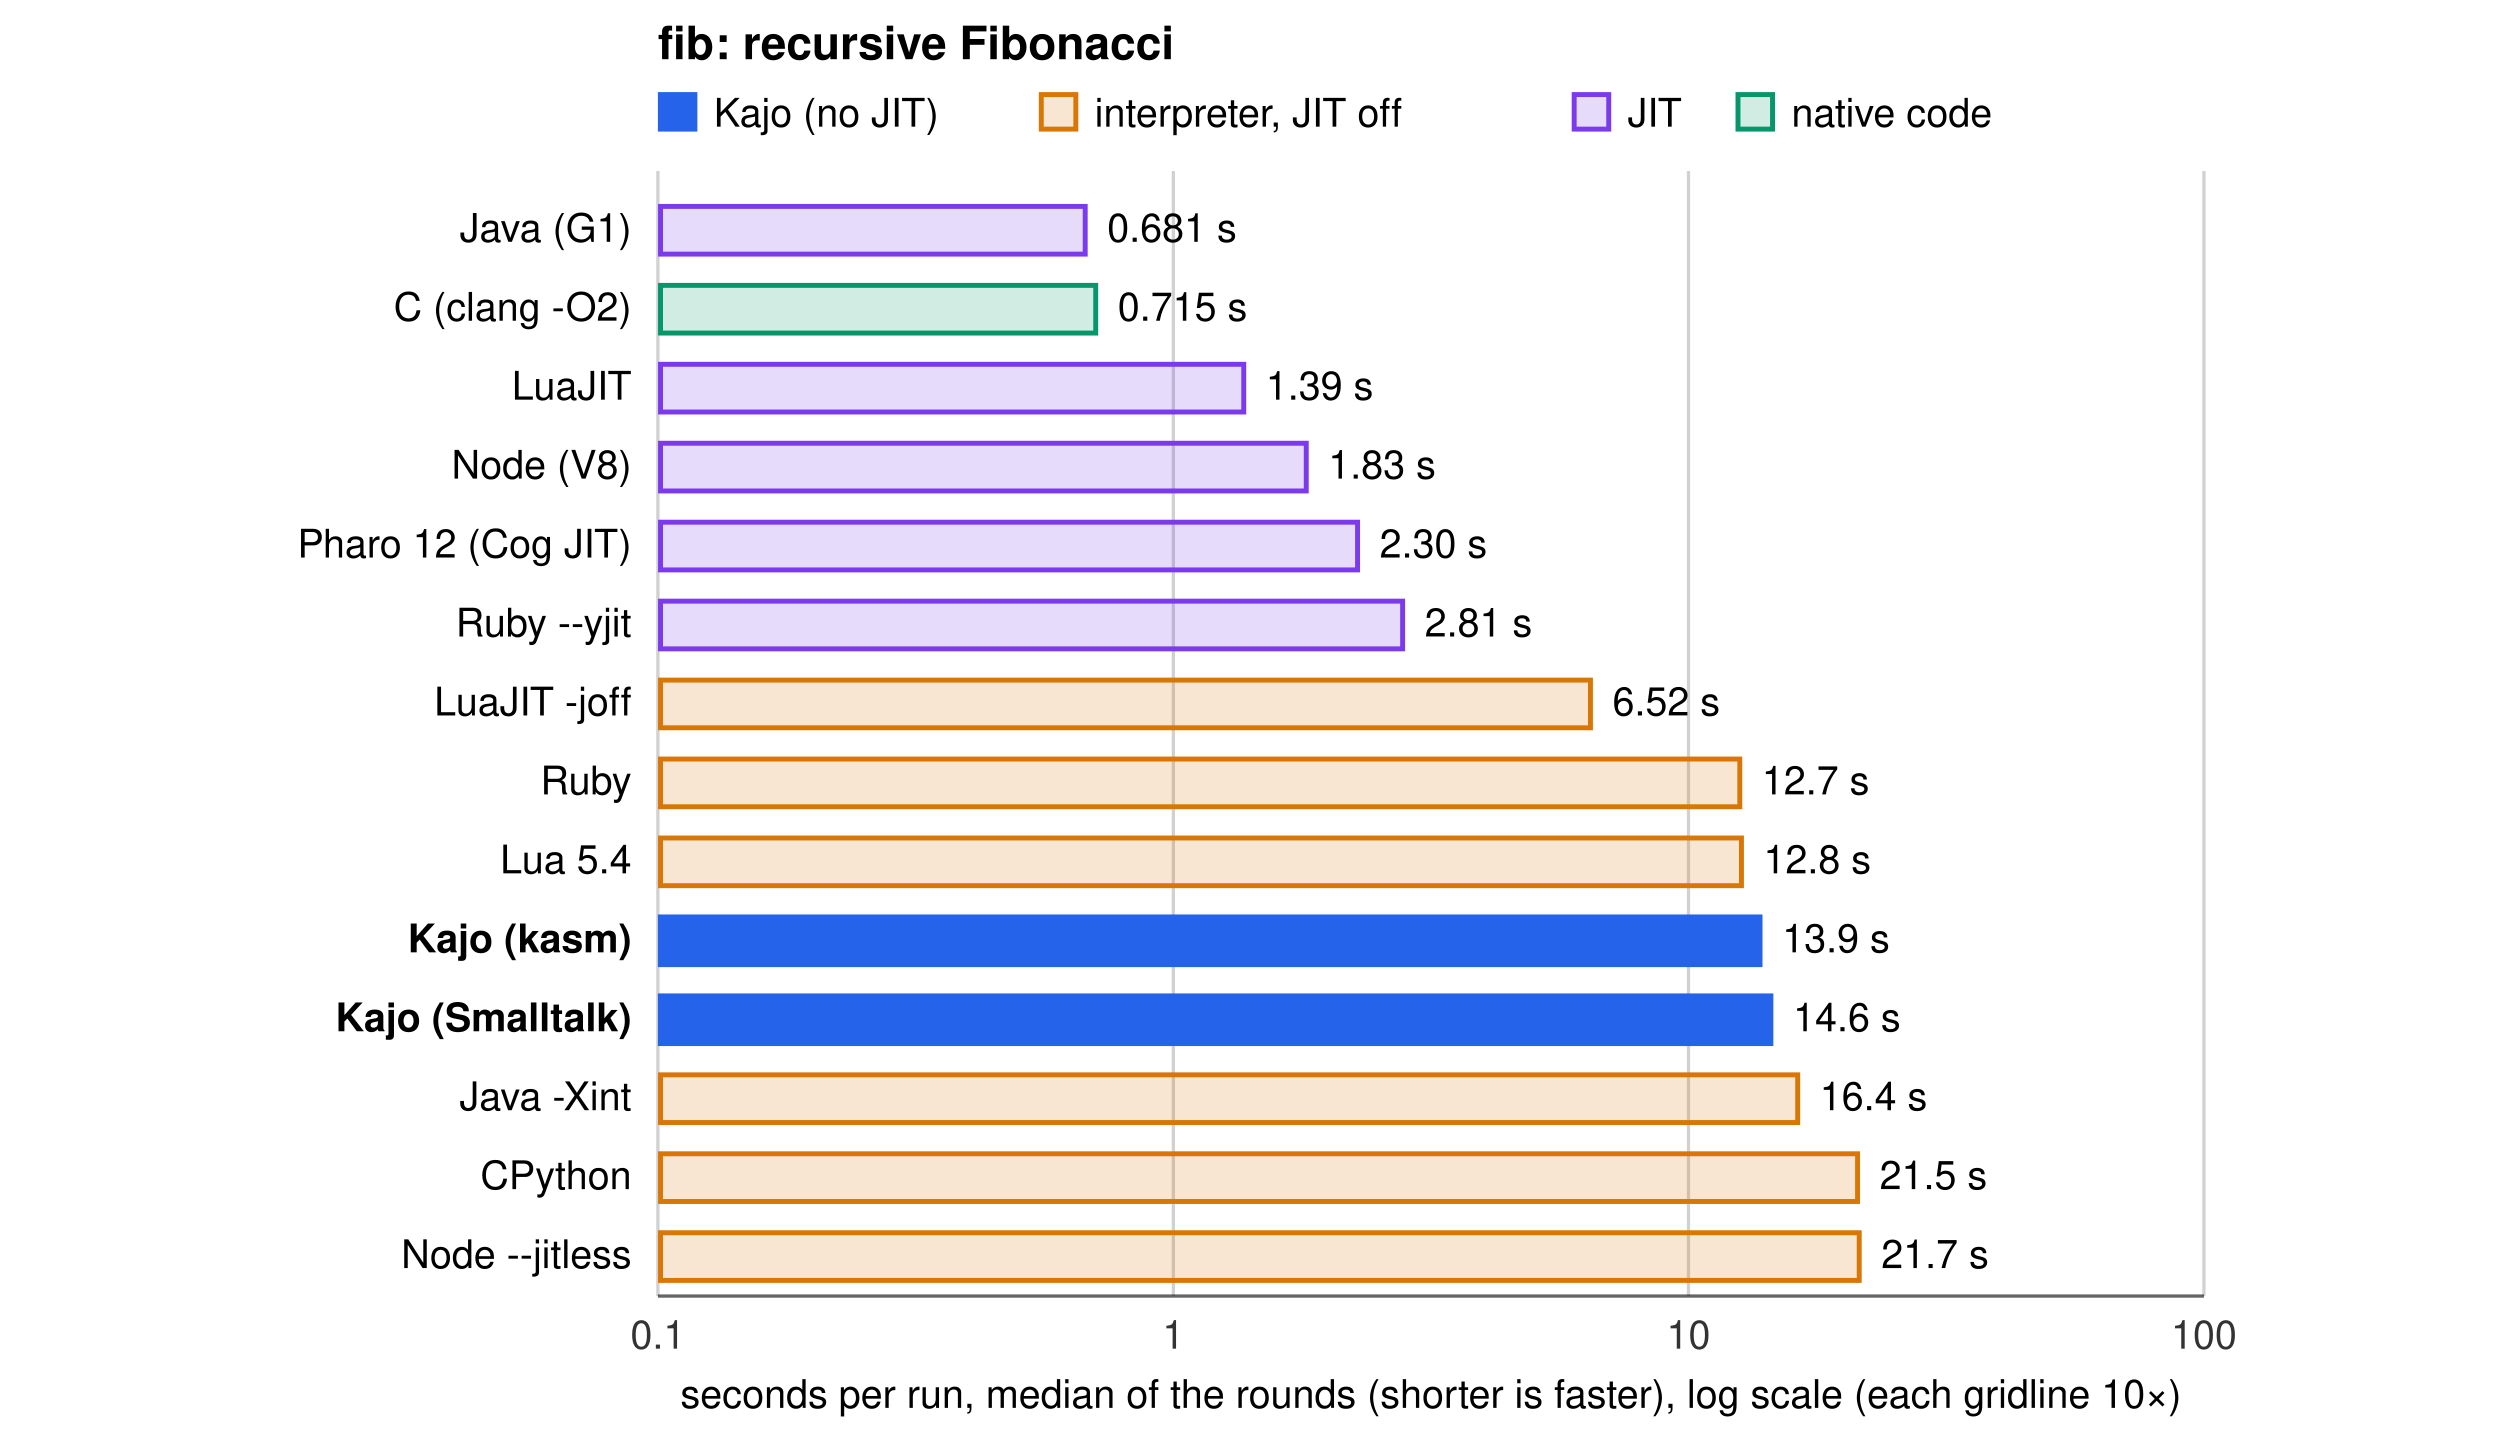
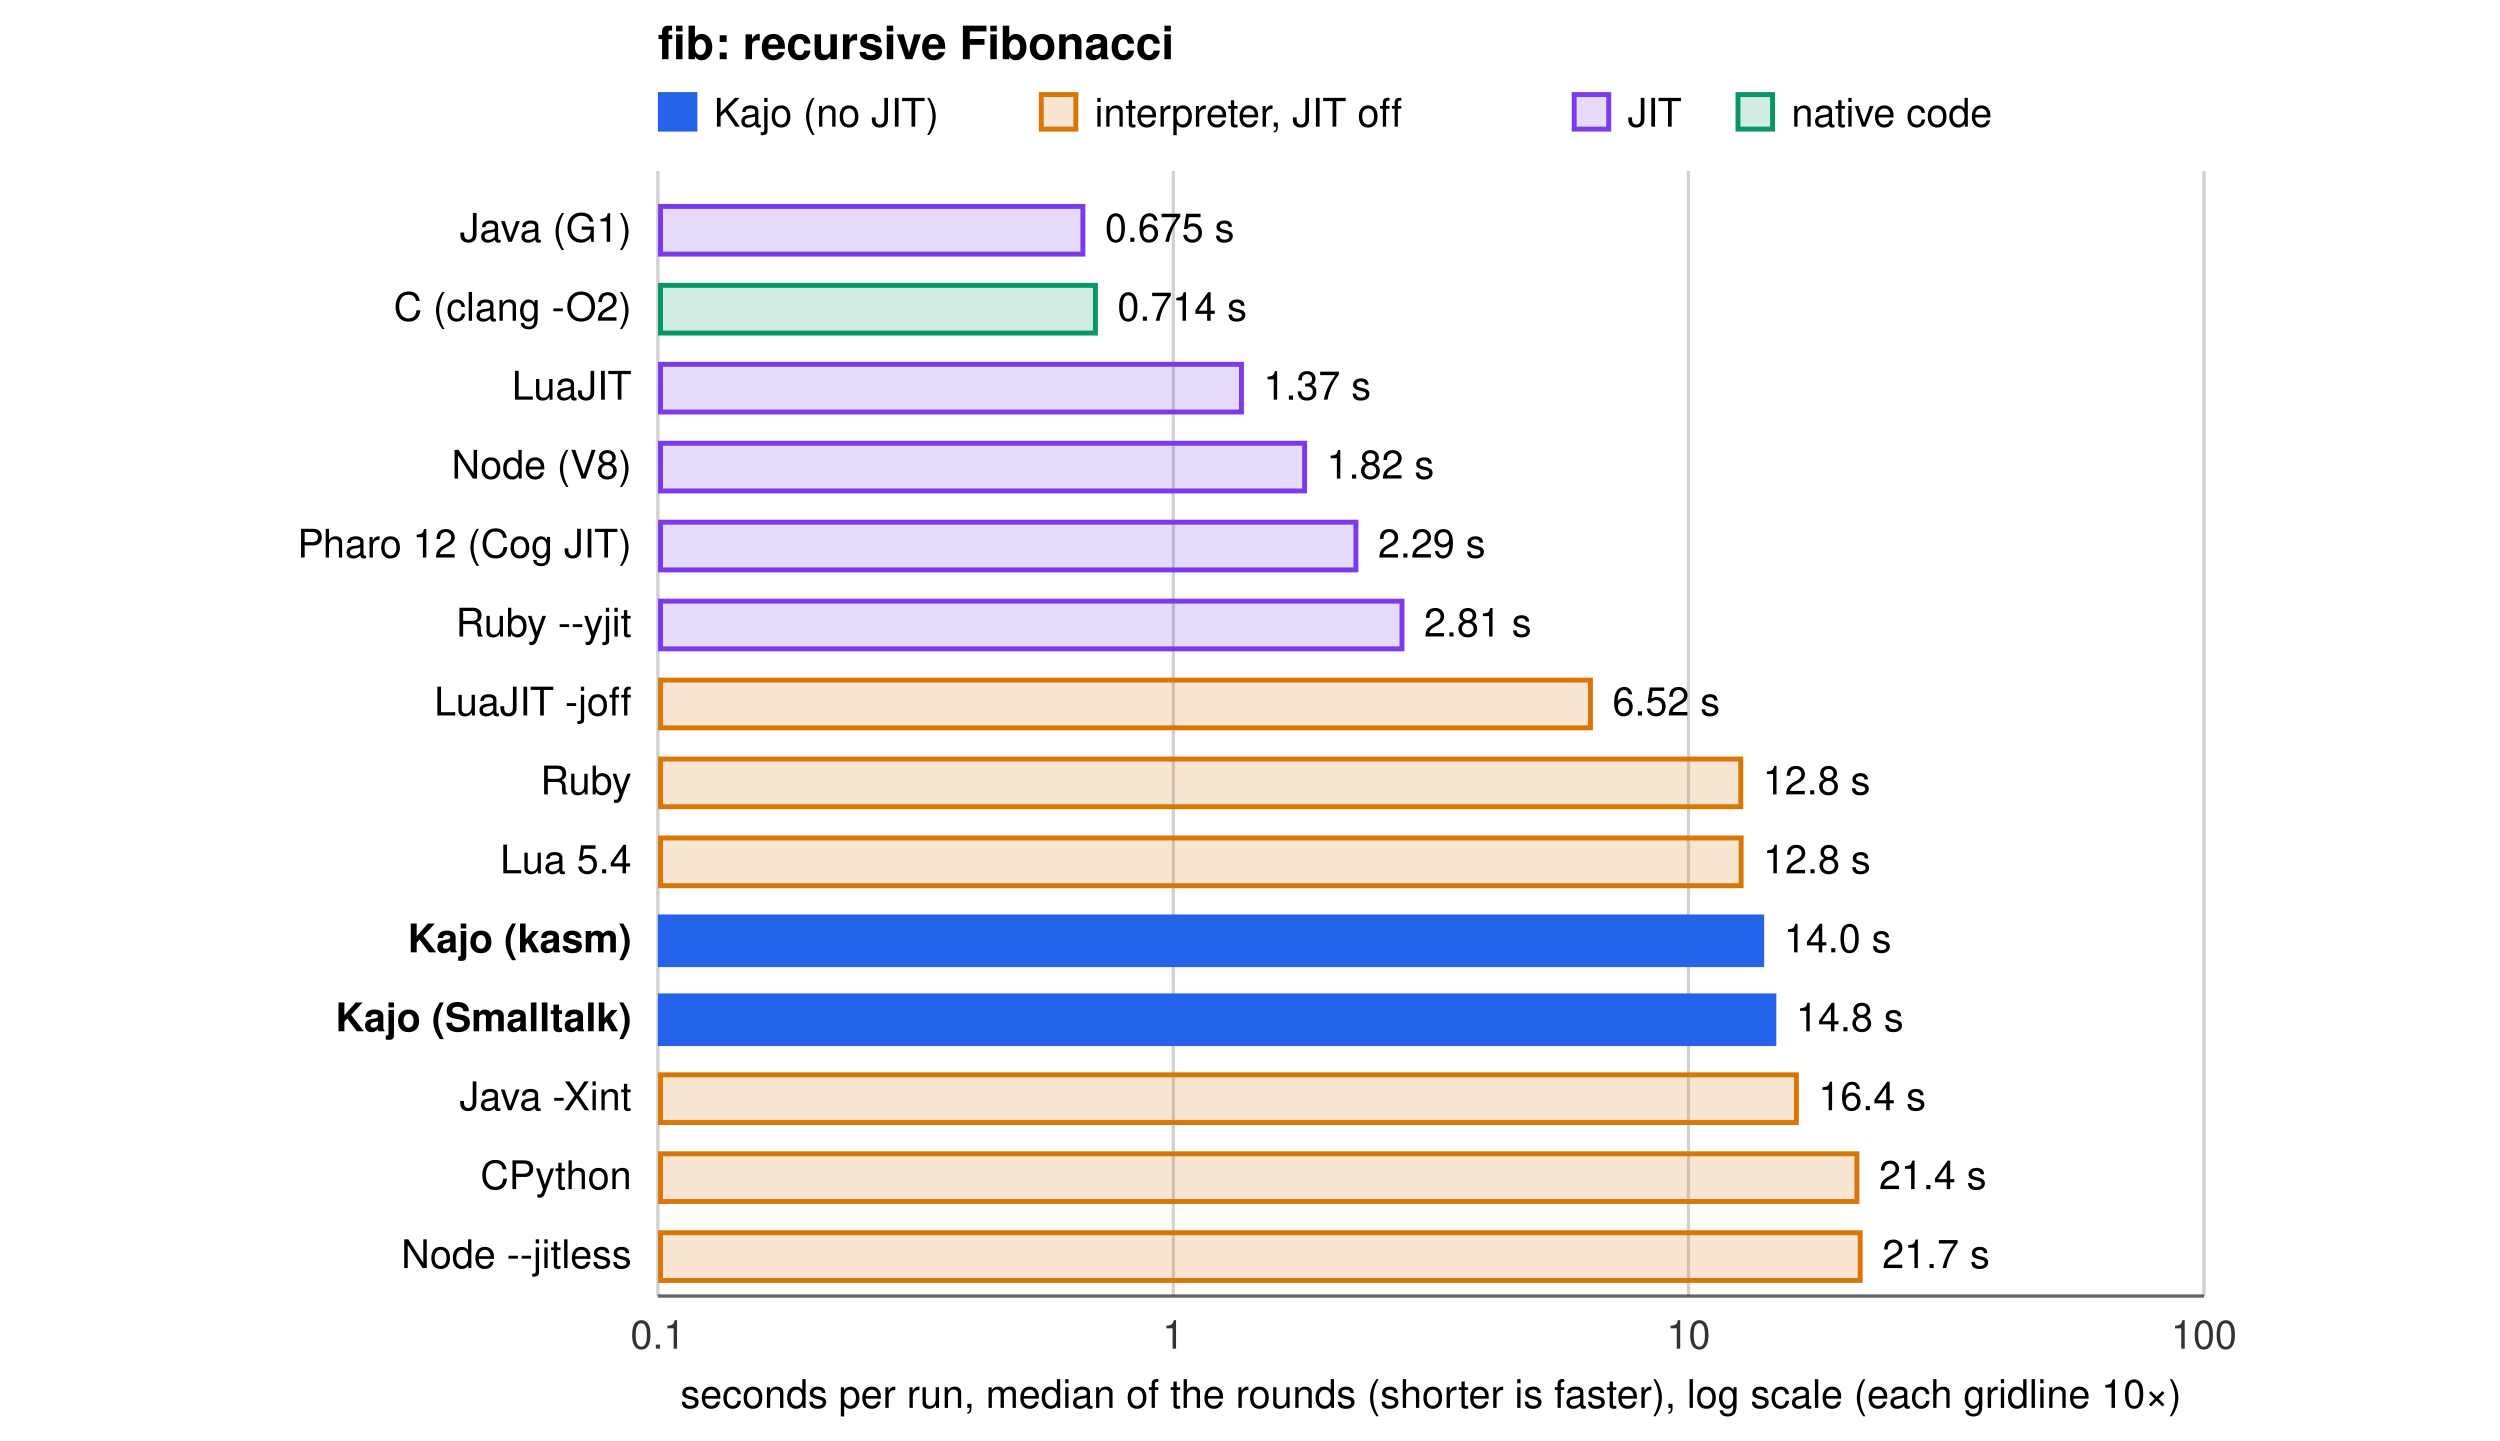
<svg xmlns="http://www.w3.org/2000/svg" width="760" height="438" viewBox="0 0 760 438" font-family="-apple-system, BlinkMacSystemFont, 'Segoe UI', Helvetica, Arial, sans-serif" font-size="12" role="img" aria-label="fib: recursive Fibonacci">
  <g fill="currentColor">
    <text x="200" y="18" font-size="14" font-weight="600">fib: recursive Fibonacci</text>
  </g>
  <rect x="200" y="28" width="12" height="12" fill="#2563eb" />
  <text x="217" y="38.5" fill="currentColor">Kajo (no JIT)</text>
  <rect x="316.55" y="28.75" width="10.5" height="10.5" fill="#d97706" fill-opacity="0.18" stroke="#d97706" stroke-width="1.5" />
  <text x="332.8" y="38.5" fill="currentColor">interpreter, JIT off</text>
  <rect x="478.55" y="28.75" width="10.5" height="10.5" fill="#7c3aed" fill-opacity="0.18" stroke="#7c3aed" stroke-width="1.5" />
  <text x="494.8" y="38.5" fill="currentColor">JIT</text>
  <rect x="528.35" y="28.75" width="10.5" height="10.5" fill="#059669" fill-opacity="0.18" stroke="#059669" stroke-width="1.5" />
  <text x="544.6" y="38.5" fill="currentColor">native code</text>
  <g stroke="currentColor" stroke-opacity="0.18">
    <line x1="200.0" y1="52" x2="200.0" y2="394" />
    <line x1="356.7" y1="52" x2="356.7" y2="394" />
    <line x1="513.3" y1="52" x2="513.3" y2="394" />
    <line x1="670.0" y1="52" x2="670.0" y2="394" />
  </g>
  <line x1="200" y1="394" x2="670" y2="394" stroke="currentColor" stroke-opacity="0.6" />
  <g fill="currentColor" fill-opacity="0.8" text-anchor="middle">
    <text x="200.0" y="410">0.1</text>
    <text x="356.7" y="410">1</text>
    <text x="513.3" y="410">10</text>
    <text x="670.0" y="410">100</text>
  </g>
  <text x="435.0" y="428" fill="currentColor" text-anchor="middle">seconds per run, median of the rounds (shorter is faster), log scale (each gridline 10×)</text>
  <text x="192" y="73.5" fill="currentColor" text-anchor="end">Java (G1)</text>
-   <rect x="200.8" y="62.75" width="129.1" height="14.5" fill="#7c3aed" fill-opacity="0.18" stroke="#7c3aed" stroke-width="1.5" />
-   <text x="336.6" y="73.5" fill="currentColor">0.681 s</text>
+   <rect x="200.8" y="62.75" width="128.4" height="14.5" fill="#7c3aed" fill-opacity="0.18" stroke="#7c3aed" stroke-width="1.5" />
+   <text x="335.9" y="73.5" fill="currentColor">0.675 s</text>
  <text x="192" y="97.5" fill="currentColor" text-anchor="end">C (clang -O2)</text>
-   <rect x="200.8" y="86.75" width="132.3" height="14.5" fill="#059669" fill-opacity="0.18" stroke="#059669" stroke-width="1.5" />
-   <text x="339.8" y="97.5" fill="currentColor">0.715 s</text>
+   <rect x="200.8" y="86.75" width="132.2" height="14.5" fill="#059669" fill-opacity="0.18" stroke="#059669" stroke-width="1.5" />
+   <text x="339.7" y="97.5" fill="currentColor">0.714 s</text>
  <text x="192" y="121.5" fill="currentColor" text-anchor="end">LuaJIT</text>
-   <rect x="200.8" y="110.75" width="177.3" height="14.5" fill="#7c3aed" fill-opacity="0.18" stroke="#7c3aed" stroke-width="1.5" />
-   <text x="384.8" y="121.5" fill="currentColor">1.39 s</text>
+   <rect x="200.8" y="110.75" width="176.6" height="14.5" fill="#7c3aed" fill-opacity="0.18" stroke="#7c3aed" stroke-width="1.5" />
+   <text x="384.1" y="121.5" fill="currentColor">1.37 s</text>
  <text x="192" y="145.5" fill="currentColor" text-anchor="end">Node (V8)</text>
-   <rect x="200.8" y="134.75" width="196.3" height="14.5" fill="#7c3aed" fill-opacity="0.18" stroke="#7c3aed" stroke-width="1.5" />
-   <text x="403.8" y="145.5" fill="currentColor">1.83 s</text>
+   <rect x="200.8" y="134.75" width="195.8" height="14.5" fill="#7c3aed" fill-opacity="0.18" stroke="#7c3aed" stroke-width="1.5" />
+   <text x="403.3" y="145.5" fill="currentColor">1.82 s</text>
  <text x="192" y="169.5" fill="currentColor" text-anchor="end">Pharo 12 (Cog JIT)</text>
-   <rect x="200.8" y="158.75" width="211.9" height="14.5" fill="#7c3aed" fill-opacity="0.18" stroke="#7c3aed" stroke-width="1.5" />
-   <text x="419.4" y="169.5" fill="currentColor">2.30 s</text>
+   <rect x="200.8" y="158.75" width="211.4" height="14.5" fill="#7c3aed" fill-opacity="0.18" stroke="#7c3aed" stroke-width="1.5" />
+   <text x="418.9" y="169.5" fill="currentColor">2.29 s</text>
  <text x="192" y="193.5" fill="currentColor" text-anchor="end">Ruby --yjit</text>
-   <rect x="200.8" y="182.75" width="225.6" height="14.5" fill="#7c3aed" fill-opacity="0.18" stroke="#7c3aed" stroke-width="1.5" />
-   <text x="433.1" y="193.5" fill="currentColor">2.81 s</text>
+   <rect x="200.8" y="182.75" width="225.4" height="14.5" fill="#7c3aed" fill-opacity="0.18" stroke="#7c3aed" stroke-width="1.5" />
+   <text x="432.9" y="193.5" fill="currentColor">2.81 s</text>
  <text x="192" y="217.5" fill="currentColor" text-anchor="end">LuaJIT -joff</text>
  <rect x="200.8" y="206.75" width="282.7" height="14.5" fill="#d97706" fill-opacity="0.18" stroke="#d97706" stroke-width="1.5" />
  <text x="490.2" y="217.5" fill="currentColor">6.52 s</text>
  <text x="192" y="241.5" fill="currentColor" text-anchor="end">Ruby</text>
-   <rect x="200.8" y="230.75" width="328.1" height="14.5" fill="#d97706" fill-opacity="0.18" stroke="#d97706" stroke-width="1.5" />
-   <text x="535.6" y="241.5" fill="currentColor">12.7 s</text>
+   <rect x="200.8" y="230.75" width="328.4" height="14.5" fill="#d97706" fill-opacity="0.18" stroke="#d97706" stroke-width="1.5" />
+   <text x="535.9" y="241.5" fill="currentColor">12.8 s</text>
  <text x="192" y="265.5" fill="currentColor" text-anchor="end">Lua 5.4</text>
-   <rect x="200.8" y="254.75" width="328.6" height="14.5" fill="#d97706" fill-opacity="0.18" stroke="#d97706" stroke-width="1.5" />
-   <text x="536.1" y="265.5" fill="currentColor">12.8 s</text>
+   <rect x="200.8" y="254.75" width="328.5" height="14.5" fill="#d97706" fill-opacity="0.18" stroke="#d97706" stroke-width="1.5" />
+   <text x="536.0" y="265.5" fill="currentColor">12.8 s</text>
  <text x="192" y="289.5" fill="currentColor" text-anchor="end" font-weight="600">Kajo (kasm)</text>
-   <rect x="200.0" y="278" width="335.8" height="16" fill="#2563eb" />
-   <text x="541.8" y="289.5" fill="currentColor">13.9 s</text>
+   <rect x="200.0" y="278" width="336.3" height="16" fill="#2563eb" />
+   <text x="542.3" y="289.5" fill="currentColor">14.0 s</text>
  <text x="192" y="313.5" fill="currentColor" text-anchor="end" font-weight="600">Kajo (Smalltalk)</text>
-   <rect x="200.0" y="302" width="339.1" height="16" fill="#2563eb" />
-   <text x="545.1" y="313.5" fill="currentColor">14.6 s</text>
+   <rect x="200.0" y="302" width="340.0" height="16" fill="#2563eb" />
+   <text x="546.0" y="313.5" fill="currentColor">14.8 s</text>
  <text x="192" y="337.5" fill="currentColor" text-anchor="end">Java -Xint</text>
-   <rect x="200.8" y="326.75" width="345.7" height="14.5" fill="#d97706" fill-opacity="0.18" stroke="#d97706" stroke-width="1.5" />
-   <text x="553.2" y="337.5" fill="currentColor">16.4 s</text>
+   <rect x="200.8" y="326.75" width="345.3" height="14.5" fill="#d97706" fill-opacity="0.18" stroke="#d97706" stroke-width="1.5" />
+   <text x="552.8" y="337.5" fill="currentColor">16.4 s</text>
  <text x="192" y="361.5" fill="currentColor" text-anchor="end">CPython</text>
-   <rect x="200.8" y="350.75" width="363.9" height="14.5" fill="#d97706" fill-opacity="0.18" stroke="#d97706" stroke-width="1.5" />
-   <text x="571.4" y="361.5" fill="currentColor">21.5 s</text>
+   <rect x="200.8" y="350.75" width="363.7" height="14.5" fill="#d97706" fill-opacity="0.18" stroke="#d97706" stroke-width="1.5" />
+   <text x="571.2" y="361.5" fill="currentColor">21.4 s</text>
  <text x="192" y="385.5" fill="currentColor" text-anchor="end">Node --jitless</text>
-   <rect x="200.8" y="374.75" width="364.4" height="14.5" fill="#d97706" fill-opacity="0.18" stroke="#d97706" stroke-width="1.5" />
-   <text x="571.9" y="385.5" fill="currentColor">21.7 s</text>
+   <rect x="200.8" y="374.75" width="364.7" height="14.5" fill="#d97706" fill-opacity="0.18" stroke="#d97706" stroke-width="1.5" />
+   <text x="572.2" y="385.5" fill="currentColor">21.7 s</text>
</svg>
